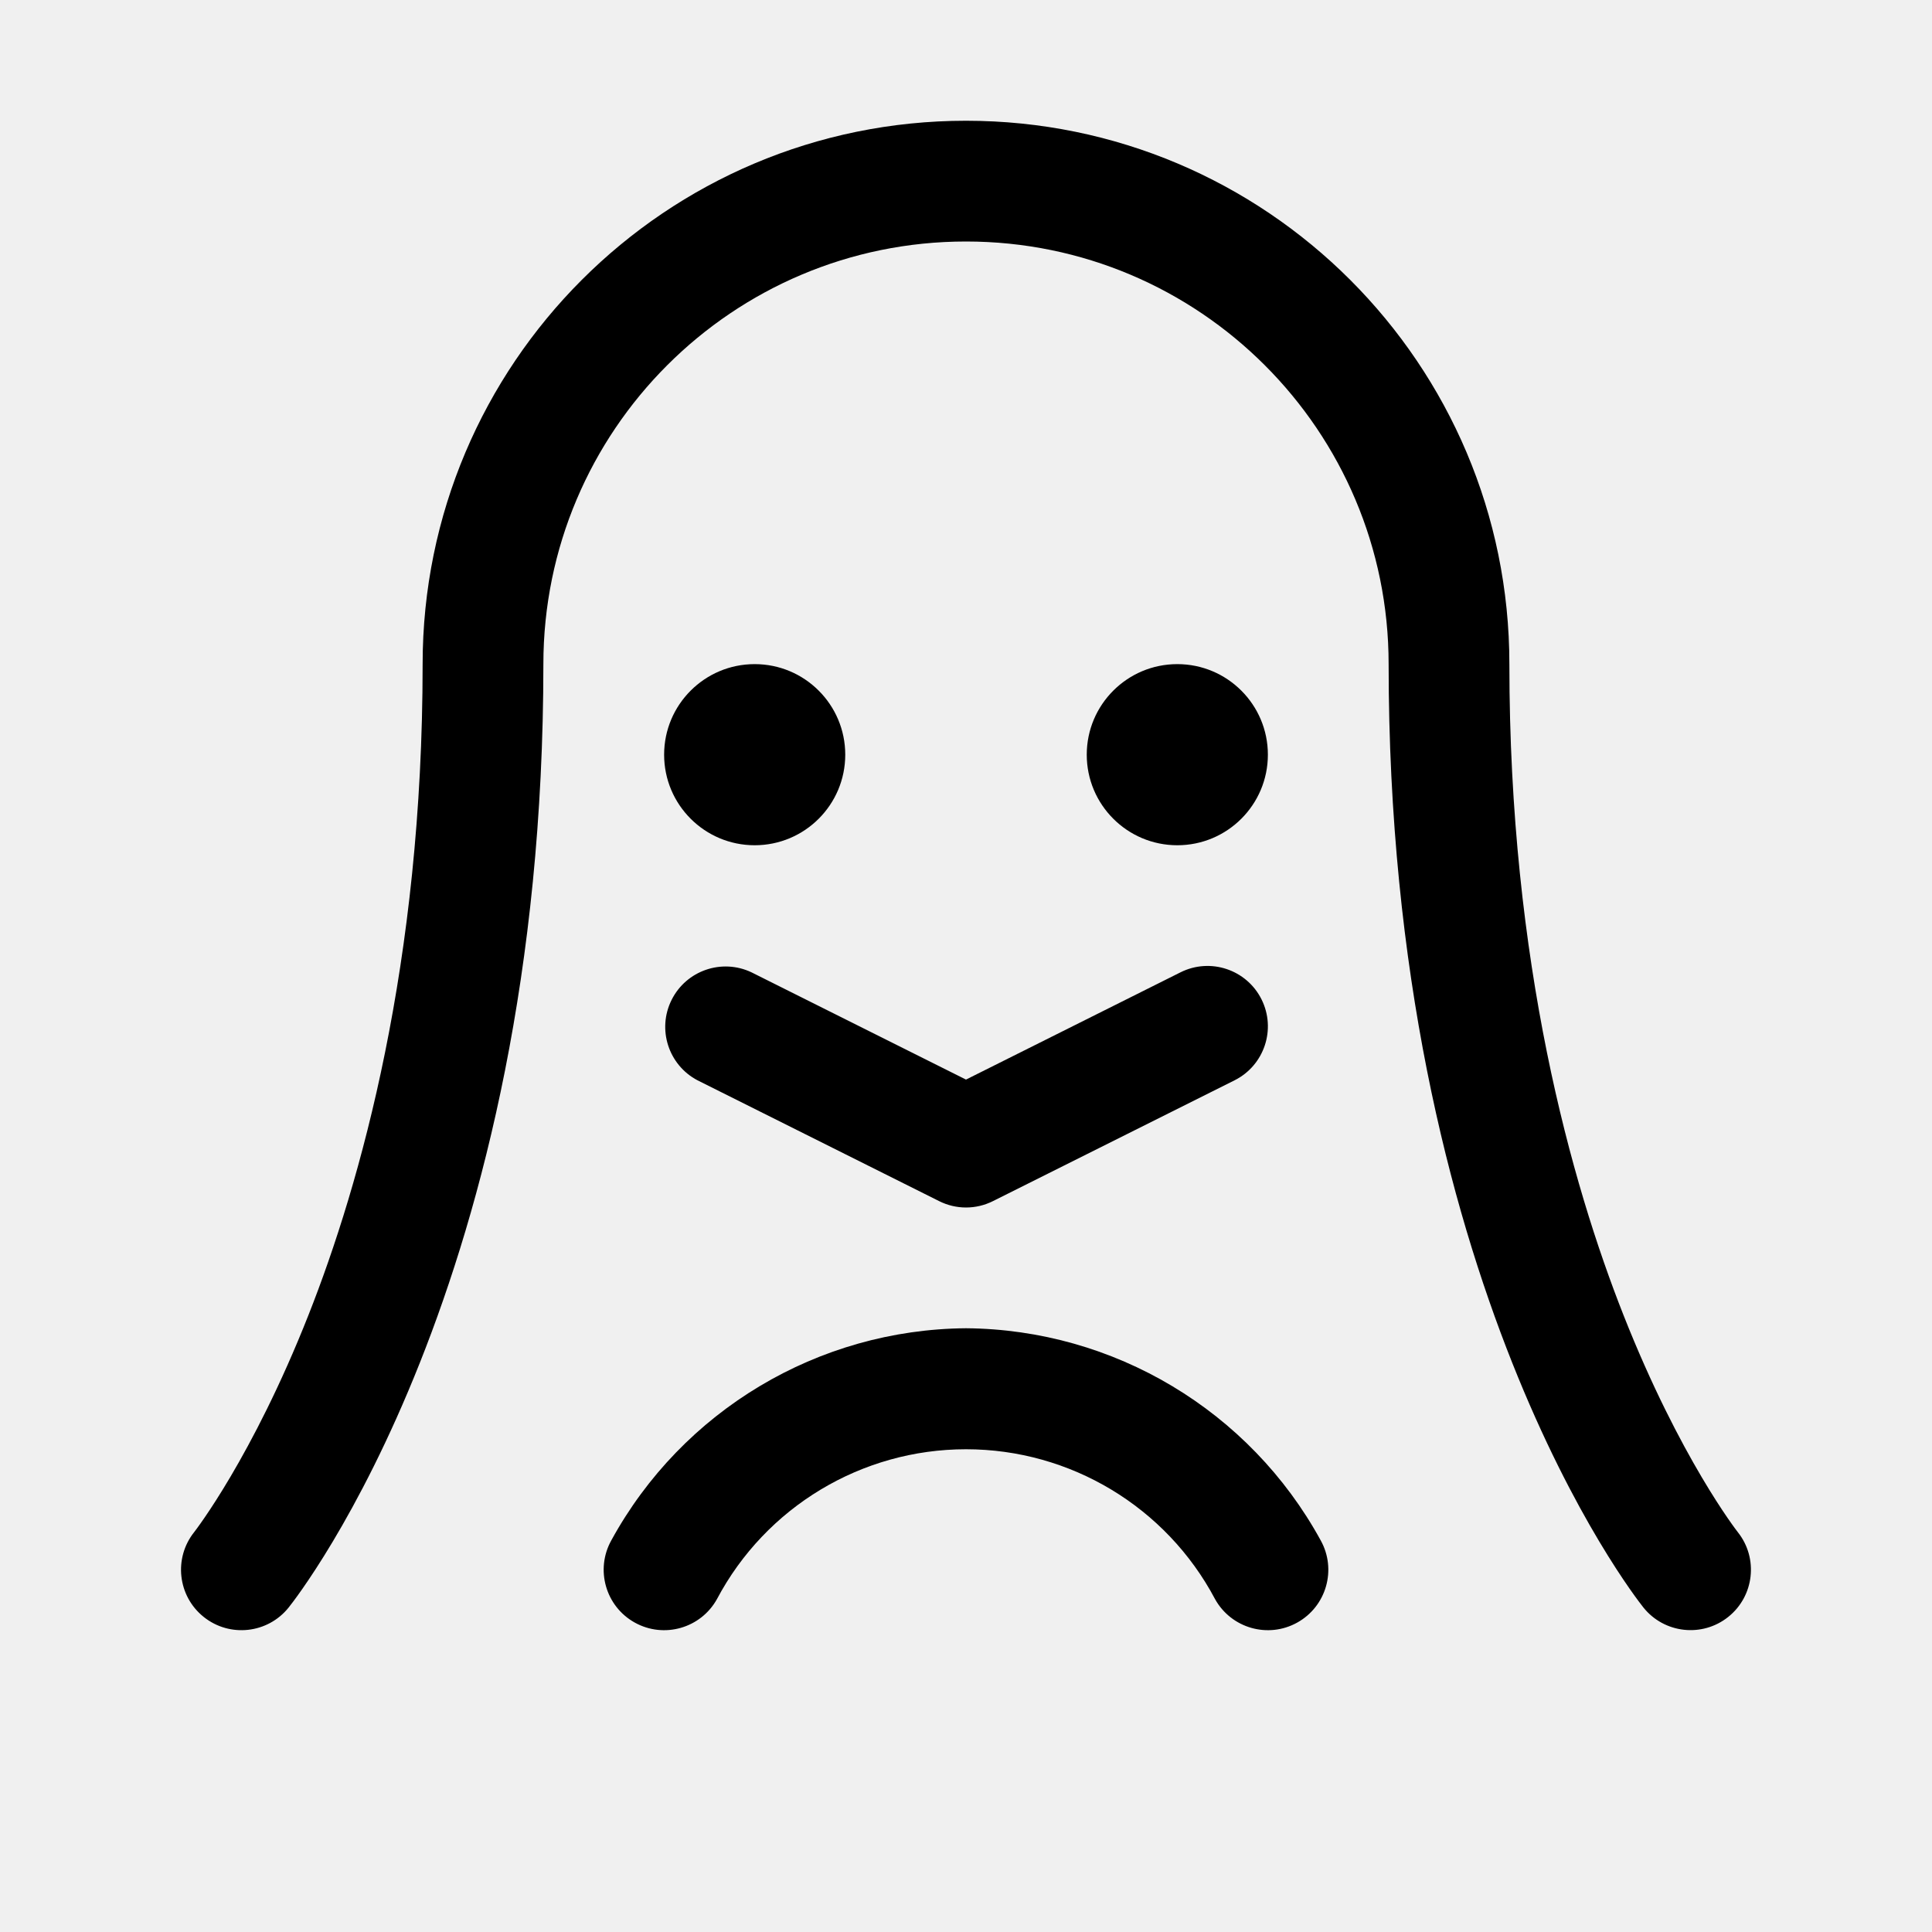
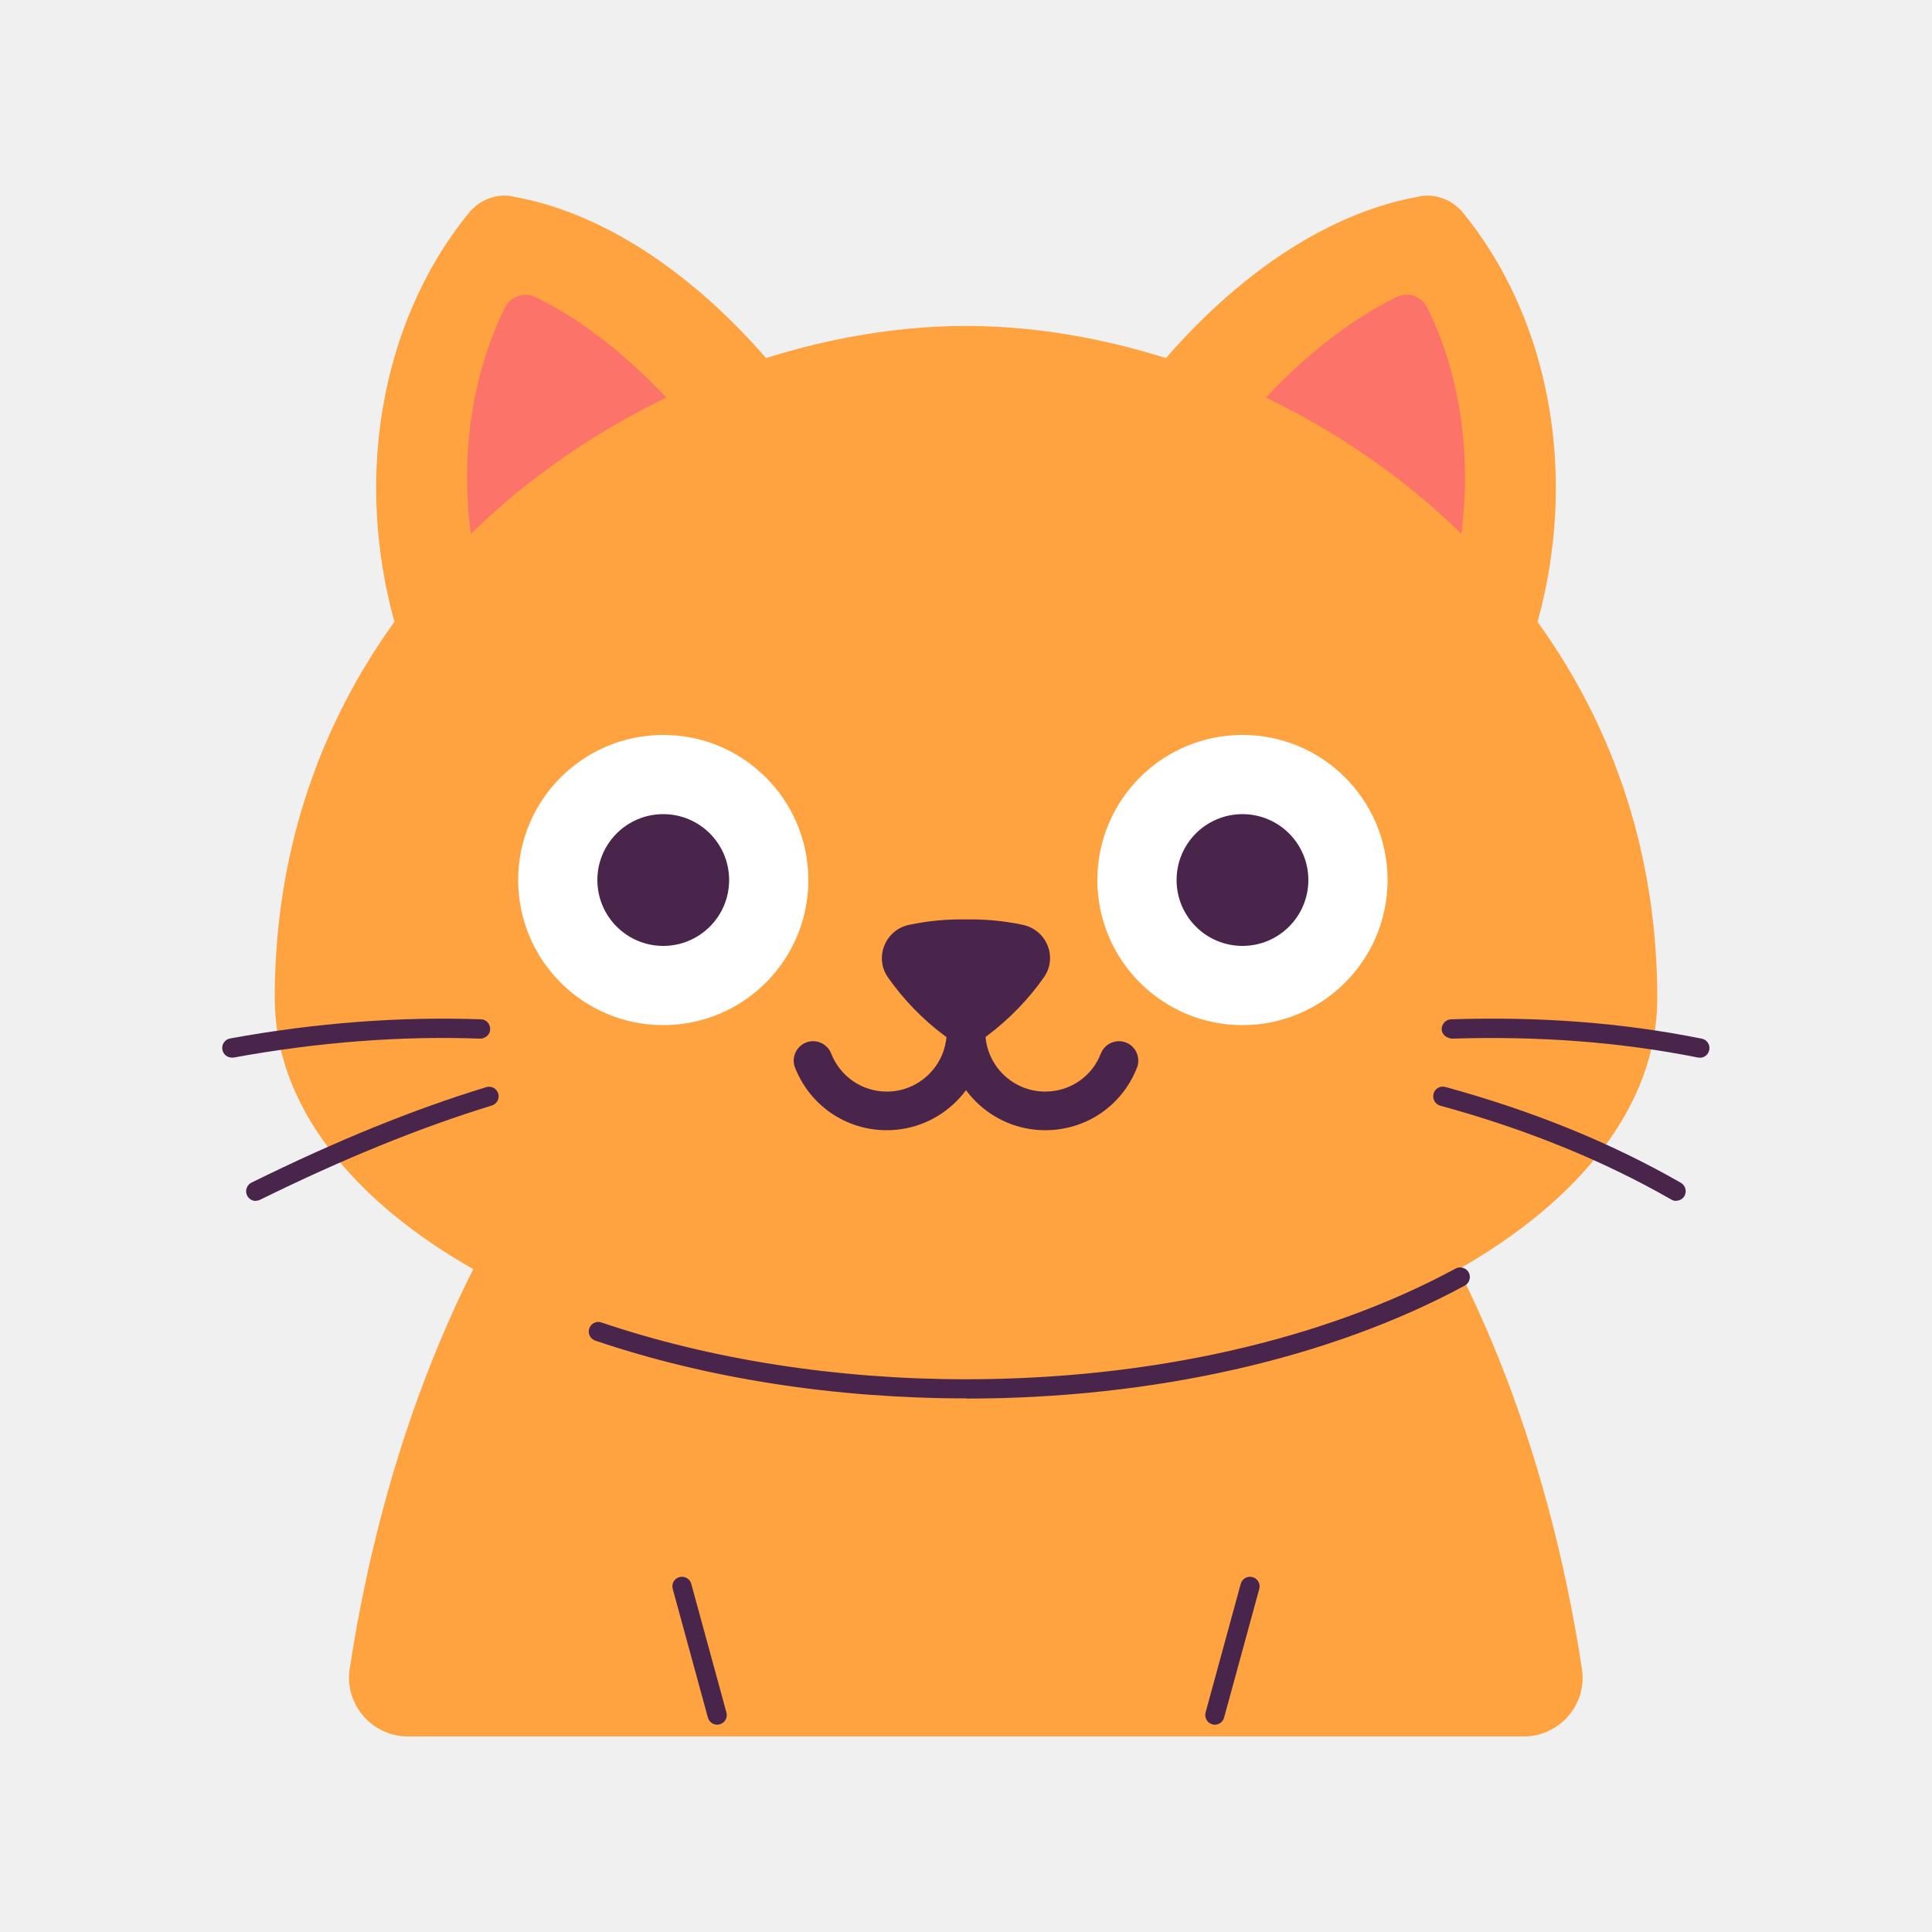
- <svg xmlns="http://www.w3.org/2000/svg" width="32" height="32" fill="#000000" viewBox="0 0 256 256">
-   <path d="M229,214.25A8,8,0,0,1,217.76,213C216.39,211.27,184,169.86,184,88A56,56,0,0,0,72,88c0,81.86-32.37,123.27-33.75,125a8,8,0,0,1-12.51-10c.15-.2,7.69-9.9,15.13-28.74C47.77,156.8,56,127.64,56,88a72,72,0,0,1,144,0c0,39.64,8.23,68.8,15.13,86.28,7.48,18.94,15.06,28.64,15.14,28.74A8,8,0,0,1,229,214.25ZM100,88a12,12,0,1,0,12,12A12,12,0,0,0,100,88Zm68,12a12,12,0,1,0-12,12A12,12,0,0,0,168,100ZM99.58,128.84a8,8,0,0,0-7.15,14.31l32,16a7.94,7.94,0,0,0,7.15,0l32-16a8,8,0,0,0-7.16-14.31L128,143.05ZM128,176a54.07,54.07,0,0,0-47,28.11,8,8,0,1,0,14,7.78,37.35,37.35,0,0,1,66,0,8,8,0,0,0,14-7.78A54.07,54.07,0,0,0,128,176Z" />
+ <svg xmlns="http://www.w3.org/2000/svg" viewBox="0 0 100 100" width="16px" height="16px">
+   <path fill="#ffa340" d="m50,16.87c-15.79,0-35.78,12.62-35.78,34.8,0,11.04,16.02,19.99,35.78,19.99s35.78-8.95,35.78-19.99c0-22.17-19.99-34.8-35.78-34.8Z" />
+   <path fill="#ffa340" d="m26.52,10.16c-.86-.15-1.71.19-2.26.87-3.74,4.58-5.58,11.25-4.47,18.27,1.87,11.77,11.33,20.06,21.14,18.5,3.22-.51,6.08-2.02,8.4-4.24.56-.54.86-1.31.73-2.08-.37-2.32-.93-4.7-1.7-7.09-4.22-13.16-13.22-22.73-21.84-24.22Z" />
+   <path fill="#ffa340" d="m73.48,10.16c.86-.15,1.71.19,2.26.87,3.74,4.58,5.58,11.25,4.47,18.27-1.87,11.77-11.33,20.06-21.14,18.5-3.22-.51-6.08-2.02-8.4-4.24-.56-.54-.86-1.31-.73-2.08.37-2.32.93-4.7,1.7-7.09,4.22-13.16,13.22-22.73,21.84-24.22Z" />
+   <path fill="#ffa340" d="m78.86,89.88c1.86,0,3.31-1.66,3.02-3.5-3.52-23.12-16.46-40.27-31.89-40.27s-28.36,17.15-31.89,40.27c-.28,1.84,1.16,3.5,3.02,3.5h57.72Z" />
+   <path fill="#fb7369" d="m34.49,20.58c-2.23-2.37-4.56-4.13-6.76-5.2-.6-.29-1.31-.04-1.6.55-1.67,3.39-2.31,7.53-1.76,11.7,3.01-2.93,6.47-5.29,10.12-7.05Z" />
+   <circle cx="34.33" cy="45.55" r="7.51" fill="#fff" />
+   <circle cx="34.33" cy="45.55" r="3.41" fill="#4a254b" />
+   <path fill="#4a254b" d="m50,47.59c-1.03-.02-2.01.08-2.95.28-1.23.26-1.81,1.69-1.09,2.72.79,1.12,1.76,2.15,2.96,3.04.64.48,1.51.48,2.15,0,1.2-.9,2.17-1.92,2.96-3.04.73-1.03.15-2.46-1.09-2.72-.94-.2-1.92-.3-2.95-.28Z" />
+   <path fill="#4a254b" d="m45.9,58.5c-2.11,0-3.97-1.27-4.75-3.24-.2-.51.05-1.09.57-1.3.51-.2,1.1.05,1.3.57.47,1.19,1.6,1.97,2.88,1.97,1.71,0,3.1-1.39,3.1-3.1,0-.55.45-1,1-1s1,.45,1,1c0,2.81-2.29,5.1-5.1,5.1Z" />
+   <path fill="#4a254b" d="m54.1,58.5c-2.81,0-5.1-2.29-5.1-5.1,0-.55.45-1,1-1s1,.45,1,1c0,1.71,1.39,3.1,3.1,3.1,1.28,0,2.42-.77,2.88-1.97.2-.51.78-.77,1.3-.57.51.2.77.78.57,1.3-.77,1.97-2.63,3.24-4.75,3.24Z" />
+   <circle cx="64.31" cy="45.55" r="7.51" fill="#fff" />
+   <circle cx="64.31" cy="45.55" r="3.41" fill="#4a254b" />
+   <path fill="#4a254b" d="m12,54.74c-.24,0-.45-.17-.49-.41-.05-.27.13-.53.4-.58,4.44-.81,8.81-1.14,12.98-.99.28,0,.49.24.48.52,0,.28-.26.48-.52.48-4.1-.15-8.39.18-12.76.98-.03,0-.06,0-.09,0Z" />
+   <path fill="#4a254b" d="m13.24,62.16c-.18,0-.36-.1-.45-.28-.12-.25-.02-.55.23-.67,4.38-2.16,8.35-3.78,12.15-4.94.26-.08.54.07.62.33s-.07.54-.33.62c-3.74,1.15-7.67,2.75-12,4.88-.07.04-.15.05-.22.05Z" />
+   <path fill="#4a254b" d="m88,54.74s-.06,0-.1,0c-4.07-.81-8.24-1.12-12.76-.98-.27-.03-.51-.21-.52-.48,0-.28.21-.51.48-.52,4.6-.15,8.84.17,12.98,1,.27.05.45.32.39.59-.05.24-.26.4-.49.4Z" />
+   <path fill="#4a254b" d="m86.76,62.16c-.08,0-.17-.02-.25-.07-3.57-2.04-7.48-3.63-11.96-4.86-.27-.07-.42-.35-.35-.62.07-.27.35-.42.61-.35,4.55,1.25,8.54,2.87,12.19,4.96.24.14.32.44.19.68-.09.16-.26.25-.43.25Z" />
+   <path fill="#4a254b" d="m50,72.38c-6.78,0-13.41-1.03-19.19-2.99-.26-.09-.4-.37-.31-.63.09-.26.37-.4.63-.31,5.67,1.92,12.19,2.94,18.87,2.94,9.52,0,18.52-2.03,25.34-5.73.24-.13.55-.04.68.2.13.24.04.55-.2.68-6.96,3.77-16.13,5.85-25.81,5.85Z" />
+   <path fill="#4a254b" d="m37.12,89.27c-.22,0-.42-.15-.48-.37l-1.82-6.66c-.07-.27.08-.54.35-.61.26-.07.54.08.61.35l1.82,6.66c.07.27-.08.54-.35.61-.04.01-.09.02-.13.02Z" />
+   <path fill="#4a254b" d="m62.88,89.27s-.09,0-.13-.02c-.27-.07-.42-.35-.35-.61l1.82-6.66c.07-.27.35-.42.61-.35.27.07.42.35.35.61l-1.82,6.66c-.06.22-.26.37-.48.37Z" />
+   <path fill="#fb7369" d="m75.64,27.63c.54-4.17-.09-8.31-1.76-11.7-.3-.6-1-.85-1.6-.55-2.2,1.07-4.53,2.83-6.76,5.2,3.65,1.75,7.12,4.12,10.12,7.05Z" />
</svg>
